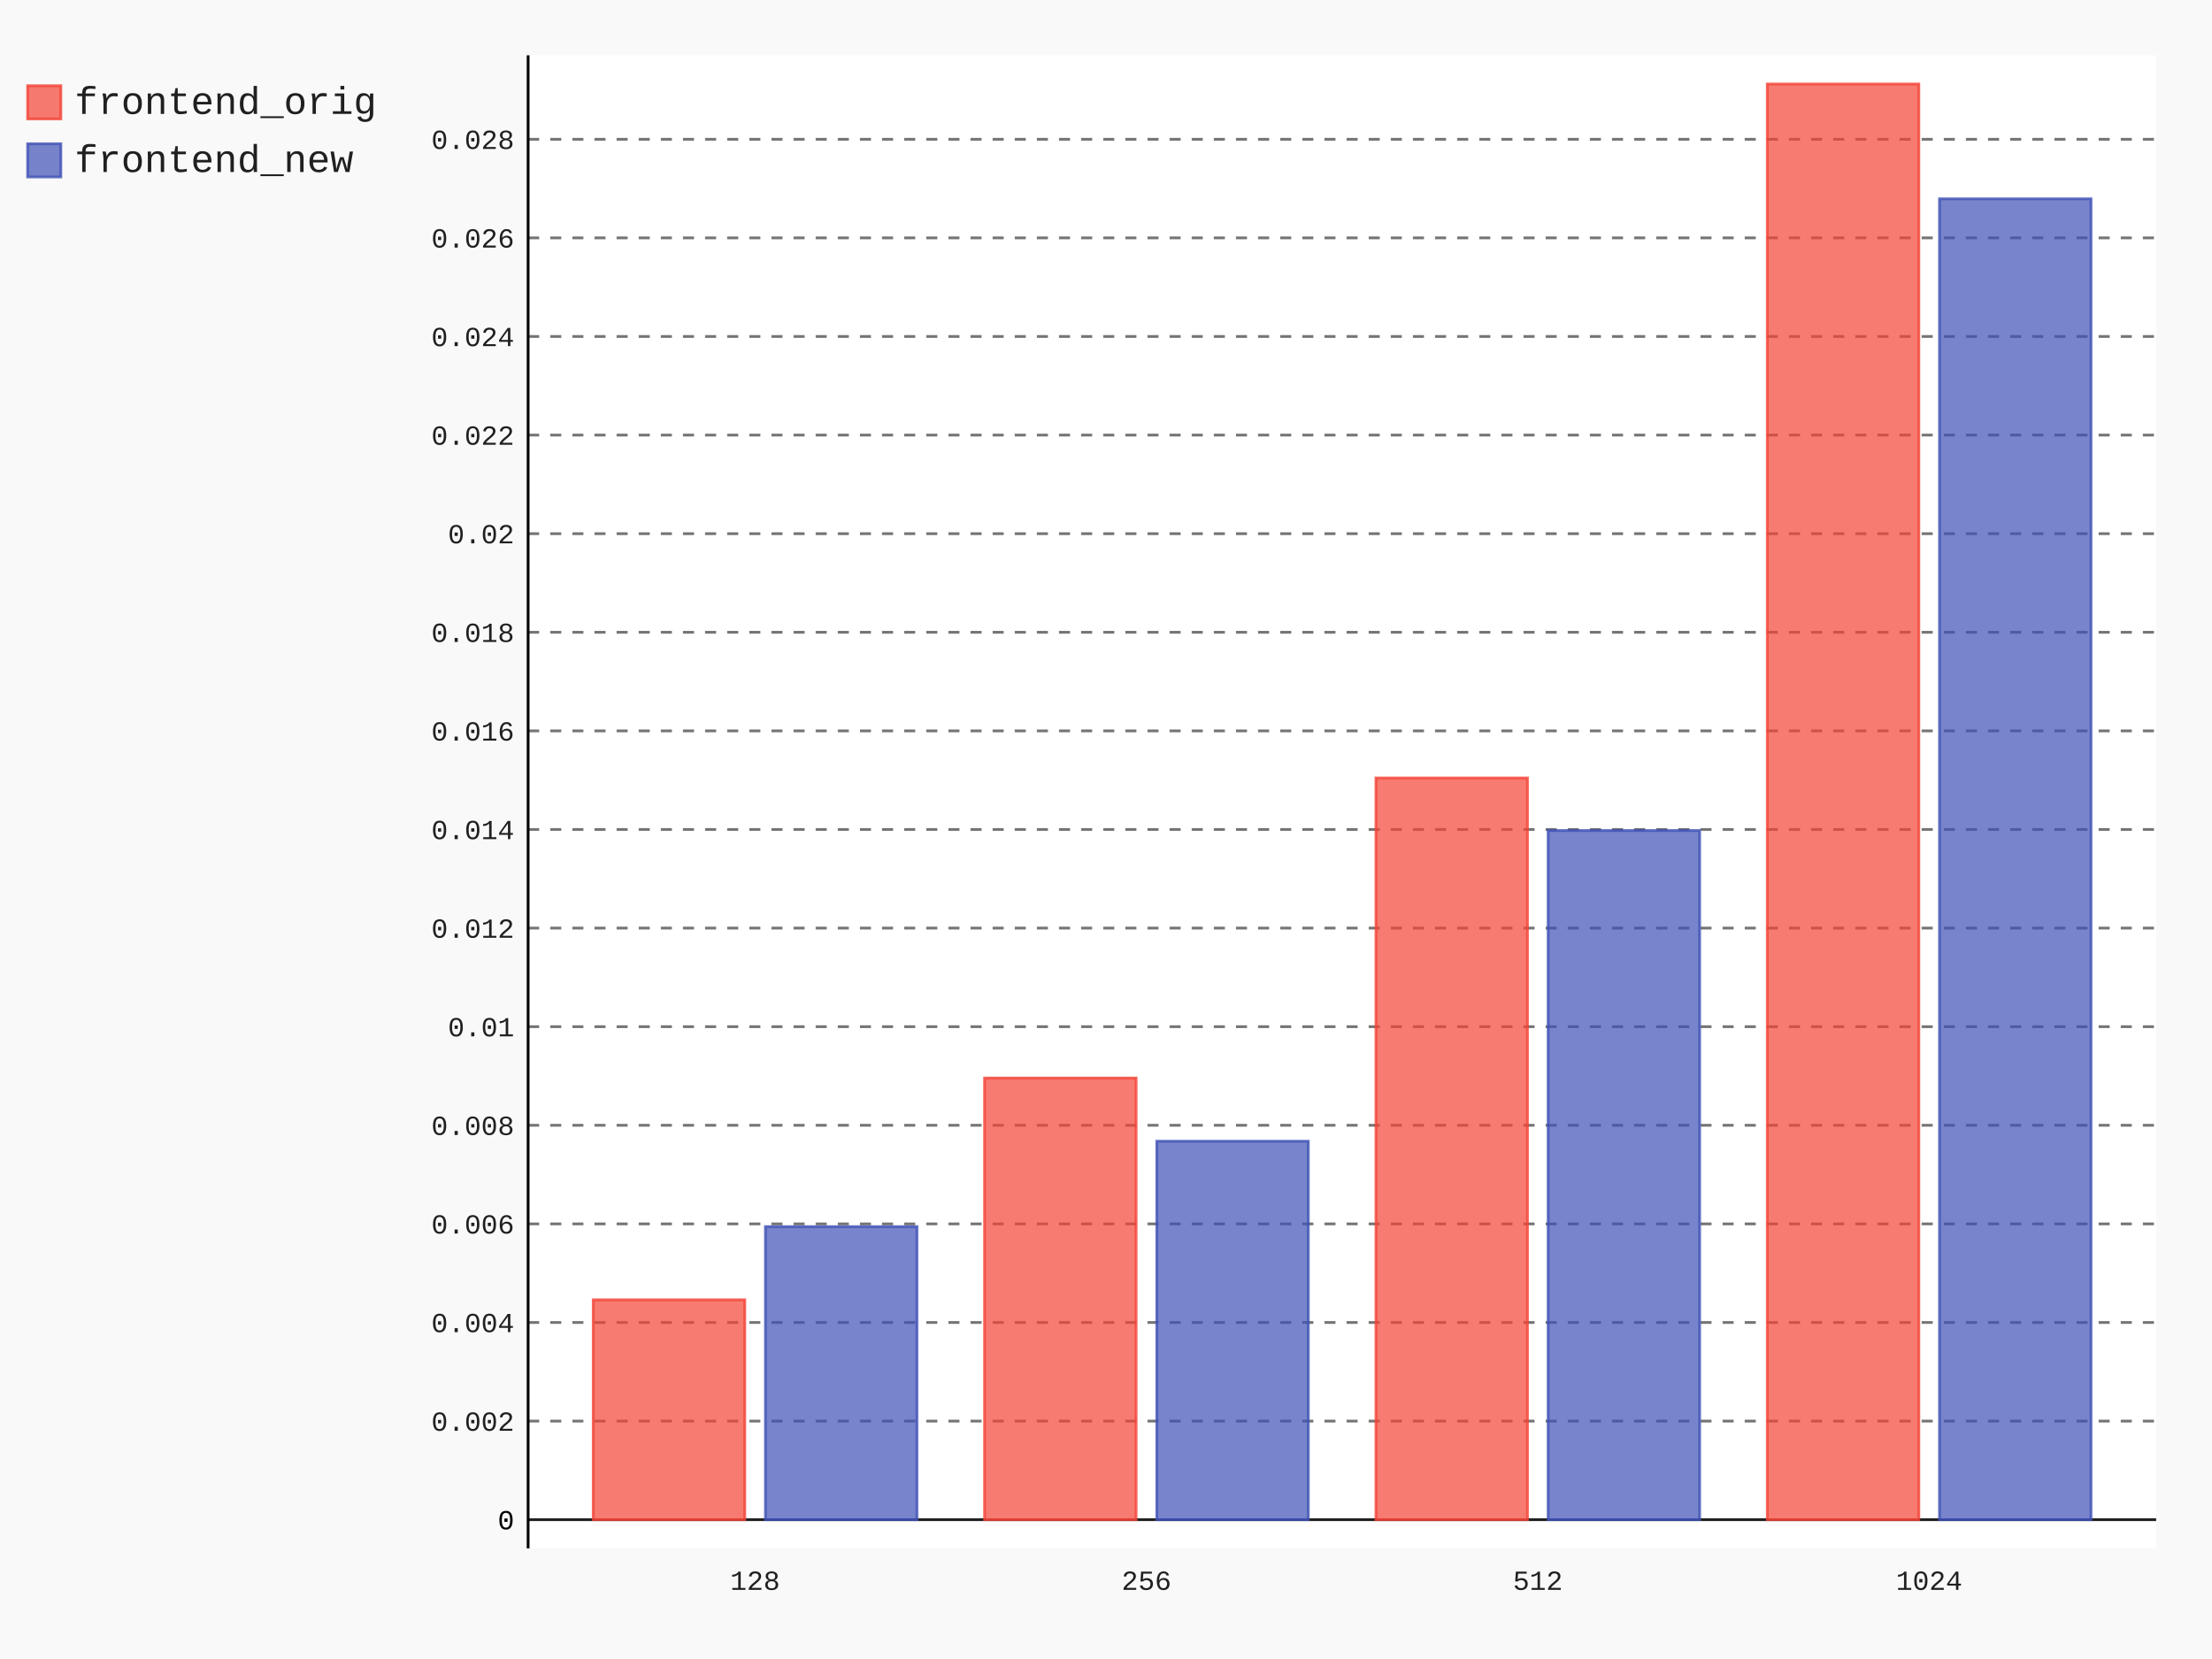
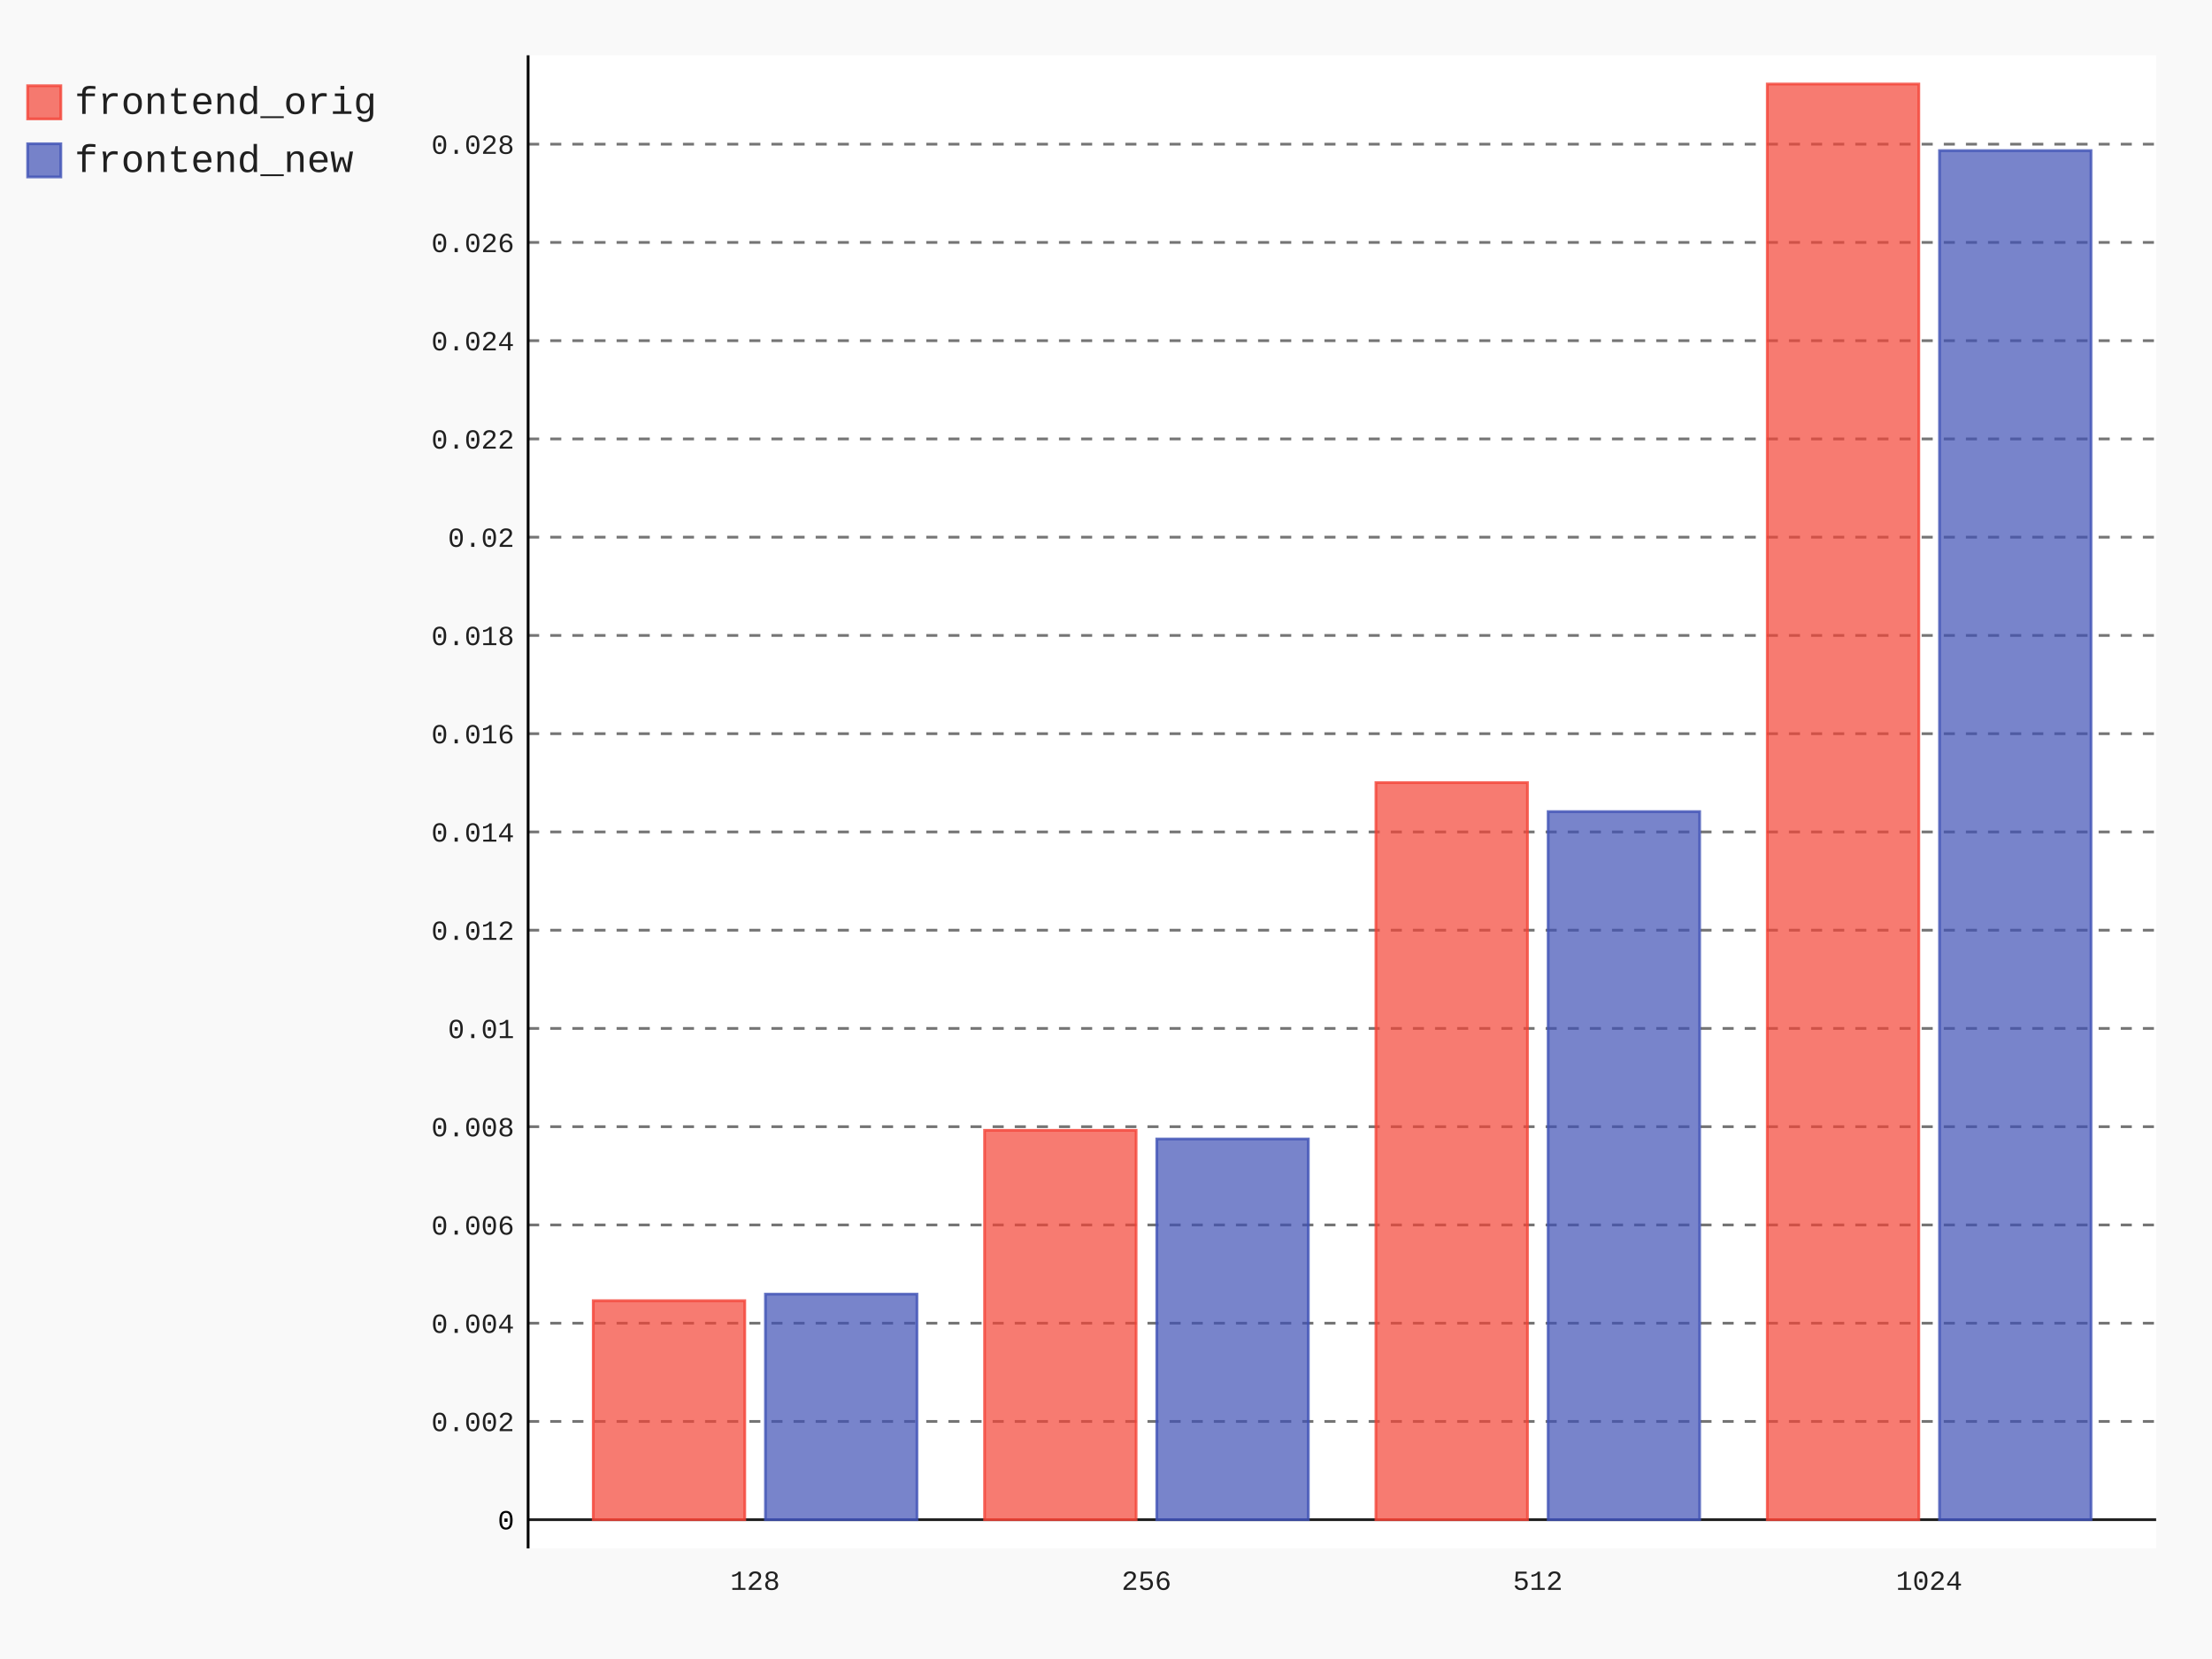
- <svg xmlns="http://www.w3.org/2000/svg" id="chart-57041169-ef73-4a2d-91d7-d83bc4339916" class="pygal-chart" viewBox="0 0 800 600">
+ <svg xmlns="http://www.w3.org/2000/svg" id="chart-6e2898c0-d4b0-4988-823b-59addd4e76ed" class="pygal-chart" viewBox="0 0 800 600">
  <defs>
-     <style type="text/css">#chart-57041169-ef73-4a2d-91d7-d83bc4339916{-webkit-user-select:none;-webkit-font-smoothing:antialiased;font-family:Consolas,"Liberation Mono",Menlo,Courier,monospace}#chart-57041169-ef73-4a2d-91d7-d83bc4339916 .title{font-family:Consolas,"Liberation Mono",Menlo,Courier,monospace;font-size:16px}#chart-57041169-ef73-4a2d-91d7-d83bc4339916 .legends .legend text{font-family:Consolas,"Liberation Mono",Menlo,Courier,monospace;font-size:14px}#chart-57041169-ef73-4a2d-91d7-d83bc4339916 .axis text{font-family:Consolas,"Liberation Mono",Menlo,Courier,monospace;font-size:10px}#chart-57041169-ef73-4a2d-91d7-d83bc4339916 .axis text.major{font-family:Consolas,"Liberation Mono",Menlo,Courier,monospace;font-size:10px}#chart-57041169-ef73-4a2d-91d7-d83bc4339916 .text-overlay text.value{font-family:Consolas,"Liberation Mono",Menlo,Courier,monospace;font-size:16px}#chart-57041169-ef73-4a2d-91d7-d83bc4339916 .text-overlay text.label{font-family:Consolas,"Liberation Mono",Menlo,Courier,monospace;font-size:10px}#chart-57041169-ef73-4a2d-91d7-d83bc4339916 .tooltip{font-family:Consolas,"Liberation Mono",Menlo,Courier,monospace;font-size:14px}#chart-57041169-ef73-4a2d-91d7-d83bc4339916 text.no_data{font-family:Consolas,"Liberation Mono",Menlo,Courier,monospace;font-size:64px}
- #chart-57041169-ef73-4a2d-91d7-d83bc4339916{background-color:rgba(249,249,249,1)}#chart-57041169-ef73-4a2d-91d7-d83bc4339916 path,#chart-57041169-ef73-4a2d-91d7-d83bc4339916 line,#chart-57041169-ef73-4a2d-91d7-d83bc4339916 rect,#chart-57041169-ef73-4a2d-91d7-d83bc4339916 circle{-webkit-transition:150ms;-moz-transition:150ms;transition:150ms}#chart-57041169-ef73-4a2d-91d7-d83bc4339916 .graph &gt; .background{fill:rgba(249,249,249,1)}#chart-57041169-ef73-4a2d-91d7-d83bc4339916 .plot &gt; .background{fill:rgba(255,255,255,1)}#chart-57041169-ef73-4a2d-91d7-d83bc4339916 .graph{fill:rgba(0,0,0,.87)}#chart-57041169-ef73-4a2d-91d7-d83bc4339916 text.no_data{fill:rgba(0,0,0,1)}#chart-57041169-ef73-4a2d-91d7-d83bc4339916 .title{fill:rgba(0,0,0,1)}#chart-57041169-ef73-4a2d-91d7-d83bc4339916 .legends .legend text{fill:rgba(0,0,0,.87)}#chart-57041169-ef73-4a2d-91d7-d83bc4339916 .legends .legend:hover text{fill:rgba(0,0,0,1)}#chart-57041169-ef73-4a2d-91d7-d83bc4339916 .axis .line{stroke:rgba(0,0,0,1)}#chart-57041169-ef73-4a2d-91d7-d83bc4339916 .axis .guide.line{stroke:rgba(0,0,0,.54)}#chart-57041169-ef73-4a2d-91d7-d83bc4339916 .axis .major.line{stroke:rgba(0,0,0,.87)}#chart-57041169-ef73-4a2d-91d7-d83bc4339916 .axis text.major{fill:rgba(0,0,0,1)}#chart-57041169-ef73-4a2d-91d7-d83bc4339916 .axis.y .guides:hover .guide.line,#chart-57041169-ef73-4a2d-91d7-d83bc4339916 .line-graph .axis.x .guides:hover .guide.line,#chart-57041169-ef73-4a2d-91d7-d83bc4339916 .stackedline-graph .axis.x .guides:hover .guide.line,#chart-57041169-ef73-4a2d-91d7-d83bc4339916 .xy-graph .axis.x .guides:hover .guide.line{stroke:rgba(0,0,0,1)}#chart-57041169-ef73-4a2d-91d7-d83bc4339916 .axis .guides:hover text{fill:rgba(0,0,0,1)}#chart-57041169-ef73-4a2d-91d7-d83bc4339916 .reactive{fill-opacity:.7;stroke-opacity:.8}#chart-57041169-ef73-4a2d-91d7-d83bc4339916 .ci{stroke:rgba(0,0,0,.87)}#chart-57041169-ef73-4a2d-91d7-d83bc4339916 .reactive.active,#chart-57041169-ef73-4a2d-91d7-d83bc4339916 .active .reactive{fill-opacity:.8;stroke-opacity:.9;stroke-width:4}#chart-57041169-ef73-4a2d-91d7-d83bc4339916 .ci .reactive.active{stroke-width:1.5}#chart-57041169-ef73-4a2d-91d7-d83bc4339916 .series text{fill:rgba(0,0,0,1)}#chart-57041169-ef73-4a2d-91d7-d83bc4339916 .tooltip rect{fill:rgba(255,255,255,1);stroke:rgba(0,0,0,1);-webkit-transition:opacity 150ms;-moz-transition:opacity 150ms;transition:opacity 150ms}#chart-57041169-ef73-4a2d-91d7-d83bc4339916 .tooltip .label{fill:rgba(0,0,0,.87)}#chart-57041169-ef73-4a2d-91d7-d83bc4339916 .tooltip .label{fill:rgba(0,0,0,.87)}#chart-57041169-ef73-4a2d-91d7-d83bc4339916 .tooltip .legend{font-size:.8em;fill:rgba(0,0,0,.54)}#chart-57041169-ef73-4a2d-91d7-d83bc4339916 .tooltip .x_label{font-size:.6em;fill:rgba(0,0,0,1)}#chart-57041169-ef73-4a2d-91d7-d83bc4339916 .tooltip .xlink{font-size:.5em;text-decoration:underline}#chart-57041169-ef73-4a2d-91d7-d83bc4339916 .tooltip .value{font-size:1.5em}#chart-57041169-ef73-4a2d-91d7-d83bc4339916 .bound{font-size:.5em}#chart-57041169-ef73-4a2d-91d7-d83bc4339916 .max-value{font-size:.75em;fill:rgba(0,0,0,.54)}#chart-57041169-ef73-4a2d-91d7-d83bc4339916 .map-element{fill:rgba(255,255,255,1);stroke:rgba(0,0,0,.54) !important}#chart-57041169-ef73-4a2d-91d7-d83bc4339916 .map-element .reactive{fill-opacity:inherit;stroke-opacity:inherit}#chart-57041169-ef73-4a2d-91d7-d83bc4339916 .color-0,#chart-57041169-ef73-4a2d-91d7-d83bc4339916 .color-0 a:visited{stroke:#F44336;fill:#F44336}#chart-57041169-ef73-4a2d-91d7-d83bc4339916 .color-1,#chart-57041169-ef73-4a2d-91d7-d83bc4339916 .color-1 a:visited{stroke:#3F51B5;fill:#3F51B5}#chart-57041169-ef73-4a2d-91d7-d83bc4339916 .text-overlay .color-0 text{fill:black}#chart-57041169-ef73-4a2d-91d7-d83bc4339916 .text-overlay .color-1 text{fill:black}
- #chart-57041169-ef73-4a2d-91d7-d83bc4339916 text.no_data{text-anchor:middle}#chart-57041169-ef73-4a2d-91d7-d83bc4339916 .guide.line{fill:none}#chart-57041169-ef73-4a2d-91d7-d83bc4339916 .centered{text-anchor:middle}#chart-57041169-ef73-4a2d-91d7-d83bc4339916 .title{text-anchor:middle}#chart-57041169-ef73-4a2d-91d7-d83bc4339916 .legends .legend text{fill-opacity:1}#chart-57041169-ef73-4a2d-91d7-d83bc4339916 .axis.x text{text-anchor:middle}#chart-57041169-ef73-4a2d-91d7-d83bc4339916 .axis.x:not(.web) text[transform]{text-anchor:start}#chart-57041169-ef73-4a2d-91d7-d83bc4339916 .axis.x:not(.web) text[transform].backwards{text-anchor:end}#chart-57041169-ef73-4a2d-91d7-d83bc4339916 .axis.y text{text-anchor:end}#chart-57041169-ef73-4a2d-91d7-d83bc4339916 .axis.y text[transform].backwards{text-anchor:start}#chart-57041169-ef73-4a2d-91d7-d83bc4339916 .axis.y2 text{text-anchor:start}#chart-57041169-ef73-4a2d-91d7-d83bc4339916 .axis.y2 text[transform].backwards{text-anchor:end}#chart-57041169-ef73-4a2d-91d7-d83bc4339916 .axis .guide.line{stroke-dasharray:4,4}#chart-57041169-ef73-4a2d-91d7-d83bc4339916 .axis .major.guide.line{stroke-dasharray:6,6}#chart-57041169-ef73-4a2d-91d7-d83bc4339916 .horizontal .axis.y .guide.line,#chart-57041169-ef73-4a2d-91d7-d83bc4339916 .horizontal .axis.y2 .guide.line,#chart-57041169-ef73-4a2d-91d7-d83bc4339916 .vertical .axis.x .guide.line{opacity:0}#chart-57041169-ef73-4a2d-91d7-d83bc4339916 .horizontal .axis.always_show .guide.line,#chart-57041169-ef73-4a2d-91d7-d83bc4339916 .vertical .axis.always_show .guide.line{opacity:1 !important}#chart-57041169-ef73-4a2d-91d7-d83bc4339916 .axis.y .guides:hover .guide.line,#chart-57041169-ef73-4a2d-91d7-d83bc4339916 .axis.y2 .guides:hover .guide.line,#chart-57041169-ef73-4a2d-91d7-d83bc4339916 .axis.x .guides:hover .guide.line{opacity:1}#chart-57041169-ef73-4a2d-91d7-d83bc4339916 .axis .guides:hover text{opacity:1}#chart-57041169-ef73-4a2d-91d7-d83bc4339916 .nofill{fill:none}#chart-57041169-ef73-4a2d-91d7-d83bc4339916 .subtle-fill{fill-opacity:.2}#chart-57041169-ef73-4a2d-91d7-d83bc4339916 .dot{stroke-width:1px;fill-opacity:1}#chart-57041169-ef73-4a2d-91d7-d83bc4339916 .dot.active{stroke-width:5px}#chart-57041169-ef73-4a2d-91d7-d83bc4339916 .dot.negative{fill:transparent}#chart-57041169-ef73-4a2d-91d7-d83bc4339916 text,#chart-57041169-ef73-4a2d-91d7-d83bc4339916 tspan{stroke:none !important}#chart-57041169-ef73-4a2d-91d7-d83bc4339916 .series text.active{opacity:1}#chart-57041169-ef73-4a2d-91d7-d83bc4339916 .tooltip rect{fill-opacity:.95;stroke-width:.5}#chart-57041169-ef73-4a2d-91d7-d83bc4339916 .tooltip text{fill-opacity:1}#chart-57041169-ef73-4a2d-91d7-d83bc4339916 .showable{visibility:hidden}#chart-57041169-ef73-4a2d-91d7-d83bc4339916 .showable.shown{visibility:visible}#chart-57041169-ef73-4a2d-91d7-d83bc4339916 .gauge-background{fill:rgba(229,229,229,1);stroke:none}#chart-57041169-ef73-4a2d-91d7-d83bc4339916 .bg-lines{stroke:rgba(249,249,249,1);stroke-width:2px}</style>
+     <style type="text/css">#chart-6e2898c0-d4b0-4988-823b-59addd4e76ed{-webkit-user-select:none;-webkit-font-smoothing:antialiased;font-family:Consolas,"Liberation Mono",Menlo,Courier,monospace}#chart-6e2898c0-d4b0-4988-823b-59addd4e76ed .title{font-family:Consolas,"Liberation Mono",Menlo,Courier,monospace;font-size:16px}#chart-6e2898c0-d4b0-4988-823b-59addd4e76ed .legends .legend text{font-family:Consolas,"Liberation Mono",Menlo,Courier,monospace;font-size:14px}#chart-6e2898c0-d4b0-4988-823b-59addd4e76ed .axis text{font-family:Consolas,"Liberation Mono",Menlo,Courier,monospace;font-size:10px}#chart-6e2898c0-d4b0-4988-823b-59addd4e76ed .axis text.major{font-family:Consolas,"Liberation Mono",Menlo,Courier,monospace;font-size:10px}#chart-6e2898c0-d4b0-4988-823b-59addd4e76ed .text-overlay text.value{font-family:Consolas,"Liberation Mono",Menlo,Courier,monospace;font-size:16px}#chart-6e2898c0-d4b0-4988-823b-59addd4e76ed .text-overlay text.label{font-family:Consolas,"Liberation Mono",Menlo,Courier,monospace;font-size:10px}#chart-6e2898c0-d4b0-4988-823b-59addd4e76ed .tooltip{font-family:Consolas,"Liberation Mono",Menlo,Courier,monospace;font-size:14px}#chart-6e2898c0-d4b0-4988-823b-59addd4e76ed text.no_data{font-family:Consolas,"Liberation Mono",Menlo,Courier,monospace;font-size:64px}
+ #chart-6e2898c0-d4b0-4988-823b-59addd4e76ed{background-color:rgba(249,249,249,1)}#chart-6e2898c0-d4b0-4988-823b-59addd4e76ed path,#chart-6e2898c0-d4b0-4988-823b-59addd4e76ed line,#chart-6e2898c0-d4b0-4988-823b-59addd4e76ed rect,#chart-6e2898c0-d4b0-4988-823b-59addd4e76ed circle{-webkit-transition:150ms;-moz-transition:150ms;transition:150ms}#chart-6e2898c0-d4b0-4988-823b-59addd4e76ed .graph &gt; .background{fill:rgba(249,249,249,1)}#chart-6e2898c0-d4b0-4988-823b-59addd4e76ed .plot &gt; .background{fill:rgba(255,255,255,1)}#chart-6e2898c0-d4b0-4988-823b-59addd4e76ed .graph{fill:rgba(0,0,0,.87)}#chart-6e2898c0-d4b0-4988-823b-59addd4e76ed text.no_data{fill:rgba(0,0,0,1)}#chart-6e2898c0-d4b0-4988-823b-59addd4e76ed .title{fill:rgba(0,0,0,1)}#chart-6e2898c0-d4b0-4988-823b-59addd4e76ed .legends .legend text{fill:rgba(0,0,0,.87)}#chart-6e2898c0-d4b0-4988-823b-59addd4e76ed .legends .legend:hover text{fill:rgba(0,0,0,1)}#chart-6e2898c0-d4b0-4988-823b-59addd4e76ed .axis .line{stroke:rgba(0,0,0,1)}#chart-6e2898c0-d4b0-4988-823b-59addd4e76ed .axis .guide.line{stroke:rgba(0,0,0,.54)}#chart-6e2898c0-d4b0-4988-823b-59addd4e76ed .axis .major.line{stroke:rgba(0,0,0,.87)}#chart-6e2898c0-d4b0-4988-823b-59addd4e76ed .axis text.major{fill:rgba(0,0,0,1)}#chart-6e2898c0-d4b0-4988-823b-59addd4e76ed .axis.y .guides:hover .guide.line,#chart-6e2898c0-d4b0-4988-823b-59addd4e76ed .line-graph .axis.x .guides:hover .guide.line,#chart-6e2898c0-d4b0-4988-823b-59addd4e76ed .stackedline-graph .axis.x .guides:hover .guide.line,#chart-6e2898c0-d4b0-4988-823b-59addd4e76ed .xy-graph .axis.x .guides:hover .guide.line{stroke:rgba(0,0,0,1)}#chart-6e2898c0-d4b0-4988-823b-59addd4e76ed .axis .guides:hover text{fill:rgba(0,0,0,1)}#chart-6e2898c0-d4b0-4988-823b-59addd4e76ed .reactive{fill-opacity:.7;stroke-opacity:.8}#chart-6e2898c0-d4b0-4988-823b-59addd4e76ed .ci{stroke:rgba(0,0,0,.87)}#chart-6e2898c0-d4b0-4988-823b-59addd4e76ed .reactive.active,#chart-6e2898c0-d4b0-4988-823b-59addd4e76ed .active .reactive{fill-opacity:.8;stroke-opacity:.9;stroke-width:4}#chart-6e2898c0-d4b0-4988-823b-59addd4e76ed .ci .reactive.active{stroke-width:1.5}#chart-6e2898c0-d4b0-4988-823b-59addd4e76ed .series text{fill:rgba(0,0,0,1)}#chart-6e2898c0-d4b0-4988-823b-59addd4e76ed .tooltip rect{fill:rgba(255,255,255,1);stroke:rgba(0,0,0,1);-webkit-transition:opacity 150ms;-moz-transition:opacity 150ms;transition:opacity 150ms}#chart-6e2898c0-d4b0-4988-823b-59addd4e76ed .tooltip .label{fill:rgba(0,0,0,.87)}#chart-6e2898c0-d4b0-4988-823b-59addd4e76ed .tooltip .label{fill:rgba(0,0,0,.87)}#chart-6e2898c0-d4b0-4988-823b-59addd4e76ed .tooltip .legend{font-size:.8em;fill:rgba(0,0,0,.54)}#chart-6e2898c0-d4b0-4988-823b-59addd4e76ed .tooltip .x_label{font-size:.6em;fill:rgba(0,0,0,1)}#chart-6e2898c0-d4b0-4988-823b-59addd4e76ed .tooltip .xlink{font-size:.5em;text-decoration:underline}#chart-6e2898c0-d4b0-4988-823b-59addd4e76ed .tooltip .value{font-size:1.5em}#chart-6e2898c0-d4b0-4988-823b-59addd4e76ed .bound{font-size:.5em}#chart-6e2898c0-d4b0-4988-823b-59addd4e76ed .max-value{font-size:.75em;fill:rgba(0,0,0,.54)}#chart-6e2898c0-d4b0-4988-823b-59addd4e76ed .map-element{fill:rgba(255,255,255,1);stroke:rgba(0,0,0,.54) !important}#chart-6e2898c0-d4b0-4988-823b-59addd4e76ed .map-element .reactive{fill-opacity:inherit;stroke-opacity:inherit}#chart-6e2898c0-d4b0-4988-823b-59addd4e76ed .color-0,#chart-6e2898c0-d4b0-4988-823b-59addd4e76ed .color-0 a:visited{stroke:#F44336;fill:#F44336}#chart-6e2898c0-d4b0-4988-823b-59addd4e76ed .color-1,#chart-6e2898c0-d4b0-4988-823b-59addd4e76ed .color-1 a:visited{stroke:#3F51B5;fill:#3F51B5}#chart-6e2898c0-d4b0-4988-823b-59addd4e76ed .text-overlay .color-0 text{fill:black}#chart-6e2898c0-d4b0-4988-823b-59addd4e76ed .text-overlay .color-1 text{fill:black}
+ #chart-6e2898c0-d4b0-4988-823b-59addd4e76ed text.no_data{text-anchor:middle}#chart-6e2898c0-d4b0-4988-823b-59addd4e76ed .guide.line{fill:none}#chart-6e2898c0-d4b0-4988-823b-59addd4e76ed .centered{text-anchor:middle}#chart-6e2898c0-d4b0-4988-823b-59addd4e76ed .title{text-anchor:middle}#chart-6e2898c0-d4b0-4988-823b-59addd4e76ed .legends .legend text{fill-opacity:1}#chart-6e2898c0-d4b0-4988-823b-59addd4e76ed .axis.x text{text-anchor:middle}#chart-6e2898c0-d4b0-4988-823b-59addd4e76ed .axis.x:not(.web) text[transform]{text-anchor:start}#chart-6e2898c0-d4b0-4988-823b-59addd4e76ed .axis.x:not(.web) text[transform].backwards{text-anchor:end}#chart-6e2898c0-d4b0-4988-823b-59addd4e76ed .axis.y text{text-anchor:end}#chart-6e2898c0-d4b0-4988-823b-59addd4e76ed .axis.y text[transform].backwards{text-anchor:start}#chart-6e2898c0-d4b0-4988-823b-59addd4e76ed .axis.y2 text{text-anchor:start}#chart-6e2898c0-d4b0-4988-823b-59addd4e76ed .axis.y2 text[transform].backwards{text-anchor:end}#chart-6e2898c0-d4b0-4988-823b-59addd4e76ed .axis .guide.line{stroke-dasharray:4,4}#chart-6e2898c0-d4b0-4988-823b-59addd4e76ed .axis .major.guide.line{stroke-dasharray:6,6}#chart-6e2898c0-d4b0-4988-823b-59addd4e76ed .horizontal .axis.y .guide.line,#chart-6e2898c0-d4b0-4988-823b-59addd4e76ed .horizontal .axis.y2 .guide.line,#chart-6e2898c0-d4b0-4988-823b-59addd4e76ed .vertical .axis.x .guide.line{opacity:0}#chart-6e2898c0-d4b0-4988-823b-59addd4e76ed .horizontal .axis.always_show .guide.line,#chart-6e2898c0-d4b0-4988-823b-59addd4e76ed .vertical .axis.always_show .guide.line{opacity:1 !important}#chart-6e2898c0-d4b0-4988-823b-59addd4e76ed .axis.y .guides:hover .guide.line,#chart-6e2898c0-d4b0-4988-823b-59addd4e76ed .axis.y2 .guides:hover .guide.line,#chart-6e2898c0-d4b0-4988-823b-59addd4e76ed .axis.x .guides:hover .guide.line{opacity:1}#chart-6e2898c0-d4b0-4988-823b-59addd4e76ed .axis .guides:hover text{opacity:1}#chart-6e2898c0-d4b0-4988-823b-59addd4e76ed .nofill{fill:none}#chart-6e2898c0-d4b0-4988-823b-59addd4e76ed .subtle-fill{fill-opacity:.2}#chart-6e2898c0-d4b0-4988-823b-59addd4e76ed .dot{stroke-width:1px;fill-opacity:1}#chart-6e2898c0-d4b0-4988-823b-59addd4e76ed .dot.active{stroke-width:5px}#chart-6e2898c0-d4b0-4988-823b-59addd4e76ed .dot.negative{fill:transparent}#chart-6e2898c0-d4b0-4988-823b-59addd4e76ed text,#chart-6e2898c0-d4b0-4988-823b-59addd4e76ed tspan{stroke:none !important}#chart-6e2898c0-d4b0-4988-823b-59addd4e76ed .series text.active{opacity:1}#chart-6e2898c0-d4b0-4988-823b-59addd4e76ed .tooltip rect{fill-opacity:.95;stroke-width:.5}#chart-6e2898c0-d4b0-4988-823b-59addd4e76ed .tooltip text{fill-opacity:1}#chart-6e2898c0-d4b0-4988-823b-59addd4e76ed .showable{visibility:hidden}#chart-6e2898c0-d4b0-4988-823b-59addd4e76ed .showable.shown{visibility:visible}#chart-6e2898c0-d4b0-4988-823b-59addd4e76ed .gauge-background{fill:rgba(229,229,229,1);stroke:none}#chart-6e2898c0-d4b0-4988-823b-59addd4e76ed .bg-lines{stroke:rgba(249,249,249,1);stroke-width:2px}</style>
  </defs>
  <g class="graph bar-graph vertical">
    <rect x="0" y="0" width="800" height="600" class="background" />
    <g transform="translate(191, 20)" class="plot">
      <rect x="0" y="0" width="588.8" height="540" class="background" />
      <g class="axis y always_show">
        <g class="guides">
          <path d="M0 529.615 h588.8" class="axis major line" />
          <text x="-5" y="533.115" class="major">0</text>
        </g>
        <g class="guides">
-           <path d="M0 493.955 h588.8" class="guide line" />
-           <text x="-5" y="497.455" class="">0.002</text>
+           <path d="M0 494.082 h588.8" class="guide line" />
+           <text x="-5" y="497.582" class="">0.002</text>
        </g>
        <g class="guides">
-           <path d="M0 458.295 h588.8" class="guide line" />
-           <text x="-5" y="461.795" class="">0.004</text>
+           <path d="M0 458.548 h588.8" class="guide line" />
+           <text x="-5" y="462.048" class="">0.004</text>
        </g>
        <g class="guides">
-           <path d="M0 422.635 h588.8" class="guide line" />
-           <text x="-5" y="426.135" class="">0.006</text>
+           <path d="M0 423.015 h588.8" class="guide line" />
+           <text x="-5" y="426.515" class="">0.006</text>
        </g>
        <g class="guides">
-           <path d="M0 386.975 h588.8" class="guide line" />
-           <text x="-5" y="390.475" class="">0.008</text>
+           <path d="M0 387.481 h588.8" class="guide line" />
+           <text x="-5" y="390.981" class="">0.008</text>
        </g>
        <g class="guides">
-           <path d="M0 351.314 h588.8" class="guide line" />
-           <text x="-5" y="354.814" class="">0.01</text>
+           <path d="M0 351.947 h588.8" class="guide line" />
+           <text x="-5" y="355.447" class="">0.01</text>
        </g>
        <g class="guides">
-           <path d="M0 315.654 h588.8" class="guide line" />
-           <text x="-5" y="319.154" class="">0.012</text>
+           <path d="M0 316.414 h588.8" class="guide line" />
+           <text x="-5" y="319.914" class="">0.012</text>
        </g>
        <g class="guides">
-           <path d="M0 279.994 h588.8" class="guide line" />
-           <text x="-5" y="283.494" class="">0.014</text>
+           <path d="M0 280.88 h588.8" class="guide line" />
+           <text x="-5" y="284.38" class="">0.014</text>
        </g>
        <g class="guides">
-           <path d="M0 244.334 h588.8" class="guide line" />
-           <text x="-5" y="247.834" class="">0.016</text>
+           <path d="M0 245.346 h588.8" class="guide line" />
+           <text x="-5" y="248.846" class="">0.016</text>
        </g>
        <g class="guides">
-           <path d="M0 208.673 h588.8" class="guide line" />
-           <text x="-5" y="212.173" class="">0.018</text>
+           <path d="M0 209.813 h588.8" class="guide line" />
+           <text x="-5" y="213.313" class="">0.018</text>
        </g>
        <g class="guides">
-           <path d="M0 173.013 h588.8" class="guide line" />
-           <text x="-5" y="176.513" class="">0.02</text>
+           <path d="M0 174.279 h588.8" class="guide line" />
+           <text x="-5" y="177.779" class="">0.02</text>
        </g>
        <g class="guides">
-           <path d="M0 137.353 h588.8" class="guide line" />
-           <text x="-5" y="140.853" class="">0.022</text>
+           <path d="M0 138.746 h588.8" class="guide line" />
+           <text x="-5" y="142.246" class="">0.022</text>
        </g>
        <g class="guides">
-           <path d="M0 101.693 h588.8" class="guide line" />
-           <text x="-5" y="105.193" class="">0.024</text>
+           <path d="M0 103.212 h588.8" class="guide line" />
+           <text x="-5" y="106.712" class="">0.024</text>
        </g>
        <g class="guides">
-           <path d="M0 66.033 h588.8" class="guide line" />
-           <text x="-5" y="69.533" class="">0.026</text>
+           <path d="M0 67.678 h588.8" class="guide line" />
+           <text x="-5" y="71.178" class="">0.026</text>
        </g>
        <g class="guides">
-           <path d="M0 30.372 h588.8" class="guide line" />
-           <text x="-5" y="33.872" class="">0.028</text>
+           <path d="M0 32.145 h588.8" class="guide line" />
+           <text x="-5" y="35.645" class="">0.028</text>
        </g>
      </g>
      <g class="axis x">
        <path d="M0 0 v540" class="line" />
        <g class="guides">
          <path d="M82.092 0 v540" class="guide line" />
          <text x="82.092" y="555.0" class="">128</text>
        </g>
        <g class="guides">
          <path d="M223.631 0 v540" class="guide line" />
          <text x="223.631" y="555.0" class="">256</text>
        </g>
        <g class="guides">
          <path d="M365.169 0 v540" class="guide line" />
          <text x="365.169" y="555.0" class="">512</text>
        </g>
        <g class="guides">
          <path d="M506.708 0 v540" class="guide line" />
          <text x="506.708" y="555.0" class="">1024</text>
        </g>
      </g>
      <g class="series serie-0 color-0">
        <g class="bars">
          <g class="bar">
-             <rect x="23.552" y="450.083" rx="0" ry="0" width="54.804" height="79.533" class="rect reactive tooltip-trigger" />
+             <rect x="23.552" y="450.41" rx="0" ry="0" width="54.804" height="79.205" class="rect reactive tooltip-trigger" />
          </g>
          <g class="bar">
-             <rect x="165.09" y="369.882" rx="0" ry="0" width="54.804" height="159.734" class="rect reactive tooltip-trigger" />
+             <rect x="165.09" y="388.788" rx="0" ry="0" width="54.804" height="140.827" class="rect reactive tooltip-trigger" />
          </g>
          <g class="bar">
-             <rect x="306.629" y="261.357" rx="0" ry="0" width="54.804" height="268.259" class="rect reactive tooltip-trigger" />
+             <rect x="306.629" y="263.042" rx="0" ry="0" width="54.804" height="266.573" class="rect reactive tooltip-trigger" />
          </g>
          <g class="bar">
            <rect x="448.167" y="10.385" rx="0" ry="0" width="54.804" height="519.231" class="rect reactive tooltip-trigger" />
          </g>
        </g>
      </g>
      <g class="series serie-1 color-1">
        <g class="bars">
          <g class="bar">
-             <rect x="85.829" y="423.62" rx="0" ry="0" width="54.804" height="105.996" class="rect reactive tooltip-trigger" />
+             <rect x="85.829" y="448.043" rx="0" ry="0" width="54.804" height="81.572" class="rect reactive tooltip-trigger" />
          </g>
          <g class="bar">
-             <rect x="227.367" y="392.734" rx="0" ry="0" width="54.804" height="136.882" class="rect reactive tooltip-trigger" />
+             <rect x="227.367" y="391.922" rx="0" ry="0" width="54.804" height="137.693" class="rect reactive tooltip-trigger" />
          </g>
          <g class="bar">
-             <rect x="368.906" y="280.359" rx="0" ry="0" width="54.804" height="249.256" class="rect reactive tooltip-trigger" />
+             <rect x="368.906" y="273.53" rx="0" ry="0" width="54.804" height="256.085" class="rect reactive tooltip-trigger" />
          </g>
          <g class="bar">
-             <rect x="510.444" y="51.905" rx="0" ry="0" width="54.804" height="477.71" class="rect reactive tooltip-trigger" />
+             <rect x="510.444" y="34.469" rx="0" ry="0" width="54.804" height="495.146" class="rect reactive tooltip-trigger" />
          </g>
        </g>
      </g>
    </g>
    <g class="titles" />
    <g transform="translate(191, 20)" class="plot overlay">
      <g class="series serie-0 color-0" />
      <g class="series serie-1 color-1" />
    </g>
    <g transform="translate(191, 20)" class="plot text-overlay">
      <g class="series serie-0 color-0" />
      <g class="series serie-1 color-1" />
    </g>
    <g transform="translate(191, 20)" class="plot tooltip-overlay">
      <g transform="translate(0 0)" style="opacity: 0" class="tooltip">
        <rect rx="0" ry="0" width="0" height="0" class="tooltip-box" />
        <g class="text" />
      </g>
    </g>
    <g transform="translate(10, 30)" class="legends">
      <g id="activate-serie-0" class="legend reactive activate-serie">
        <rect x="0.0" y="1.0" width="12" height="12" class="color-0 reactive" />
        <text x="17.0" y="11.2">frontend_orig</text>
      </g>
      <g id="activate-serie-1" class="legend reactive activate-serie">
        <rect x="0.0" y="22.0" width="12" height="12" class="color-1 reactive" />
        <text x="17.0" y="32.2">frontend_new</text>
      </g>
    </g>
    <g transform="translate(790, 30)" class="legends" />
  </g>
</svg>
